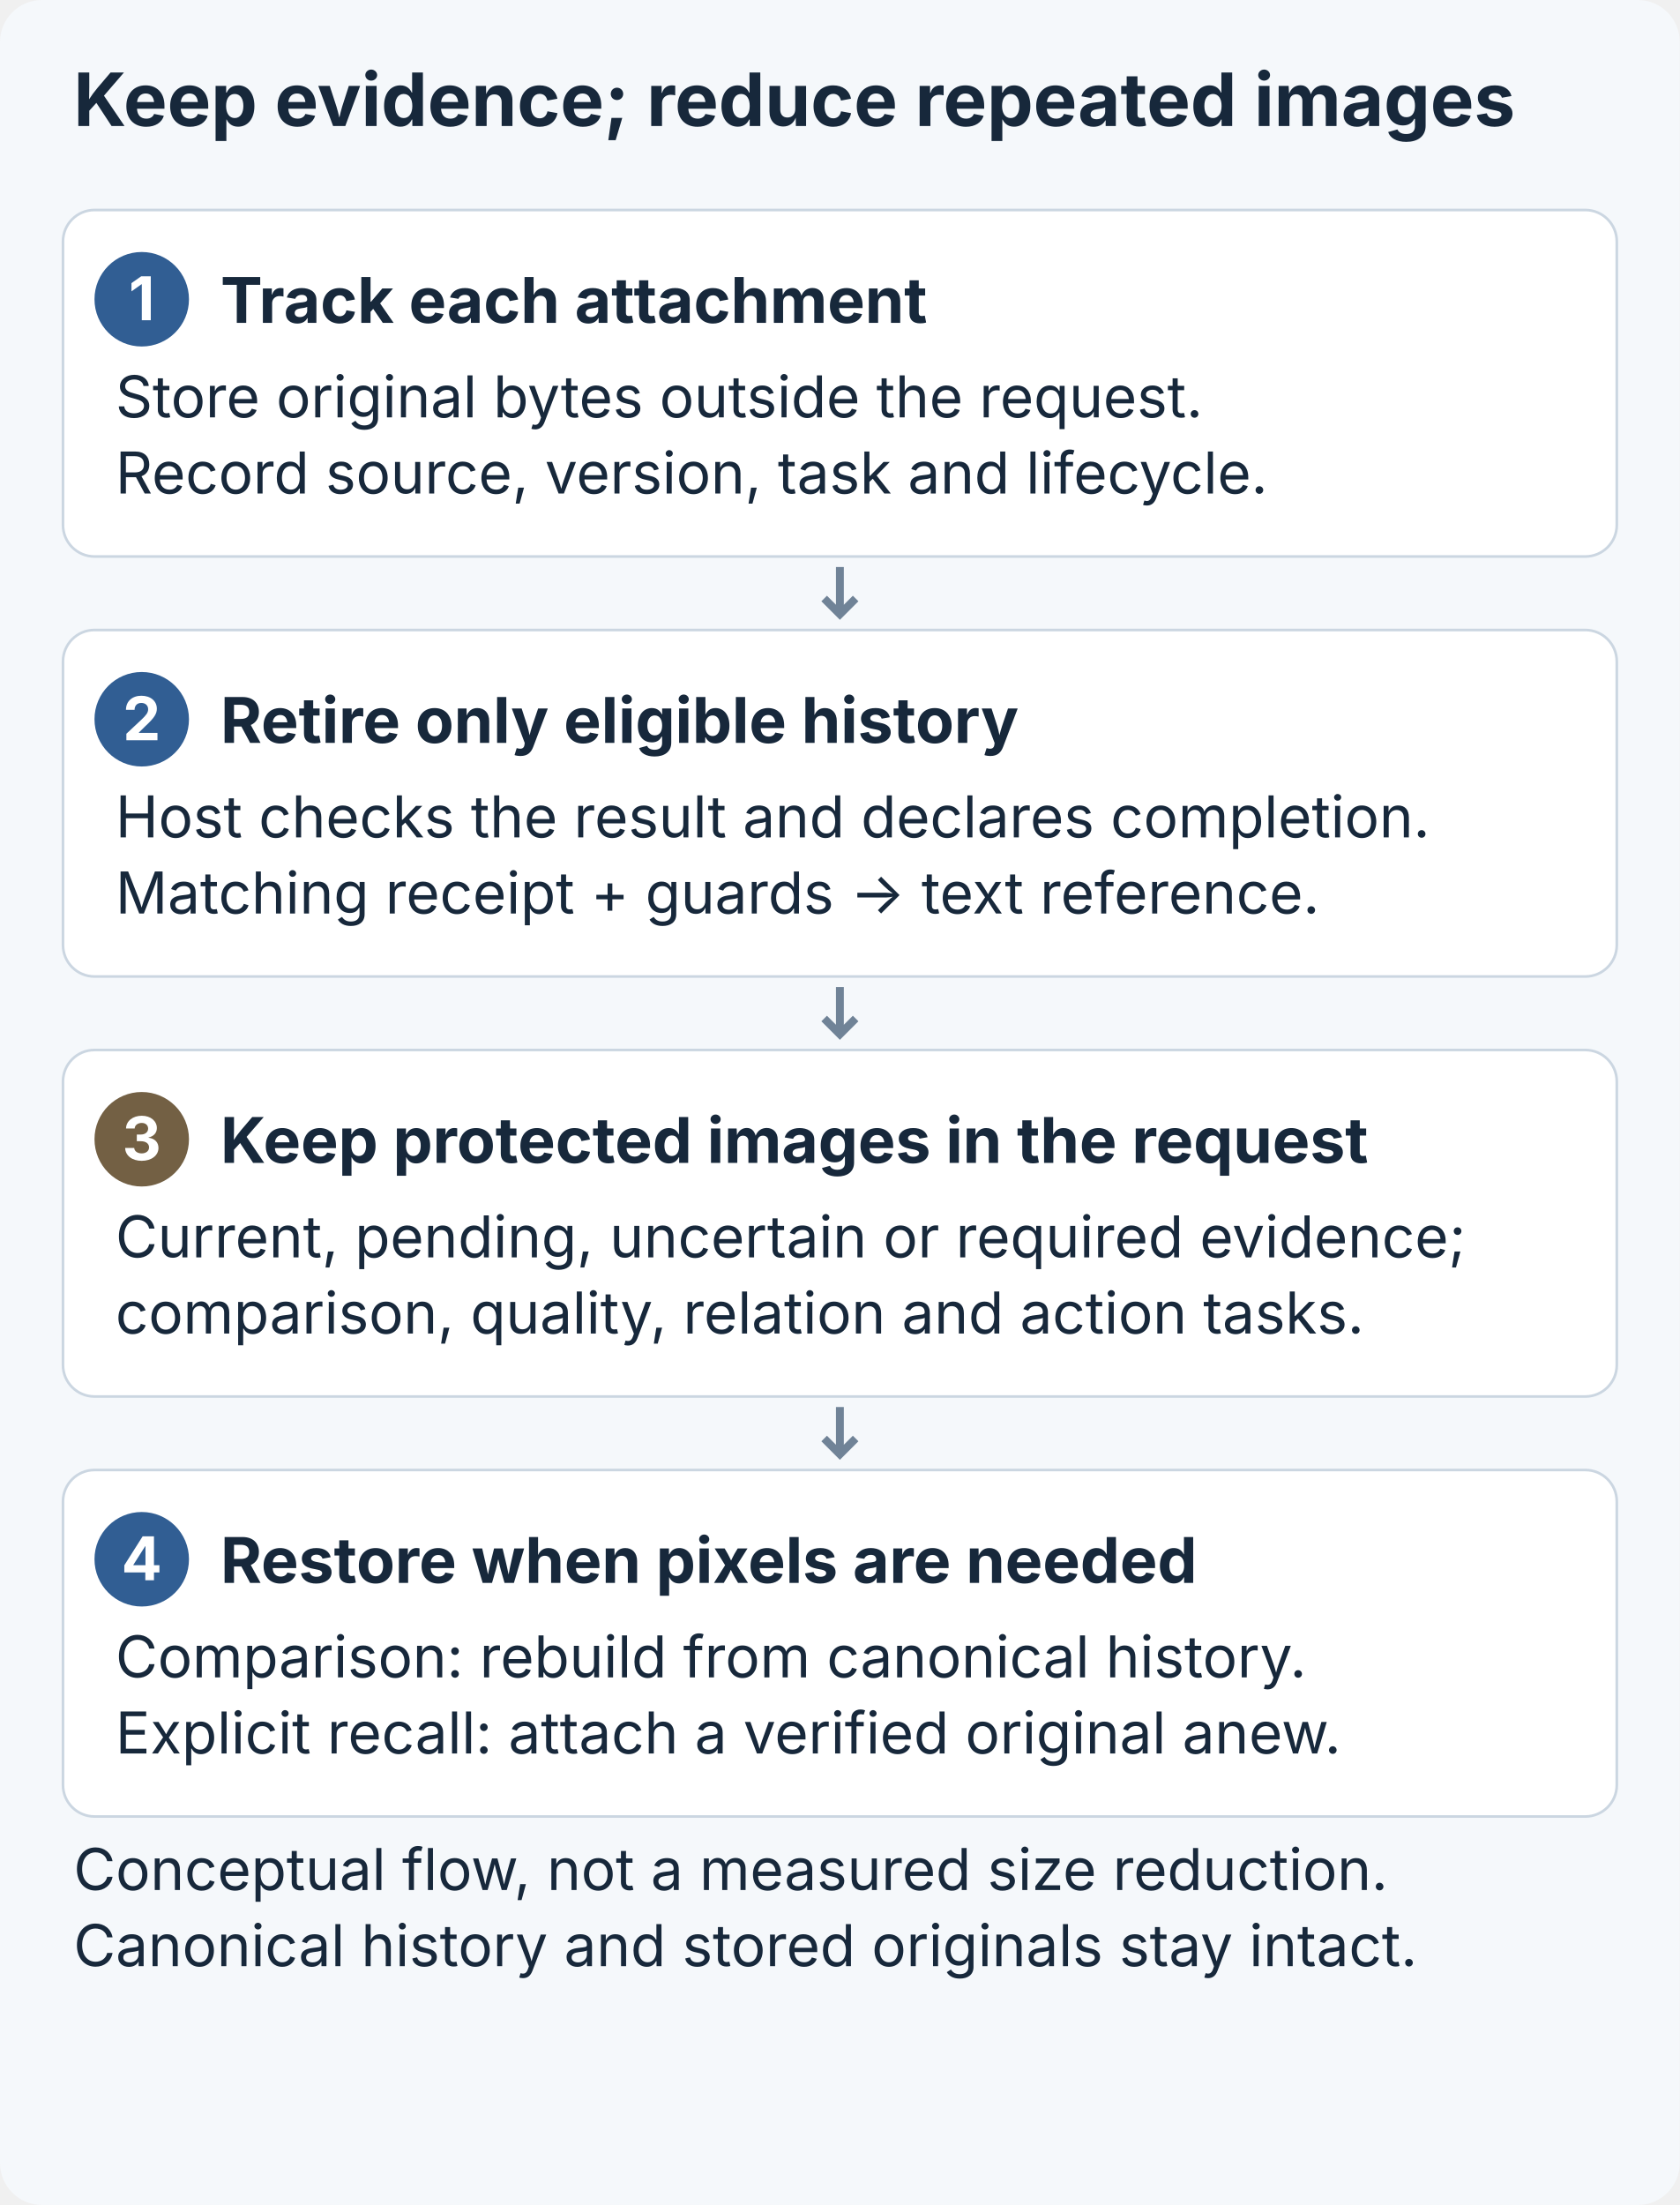
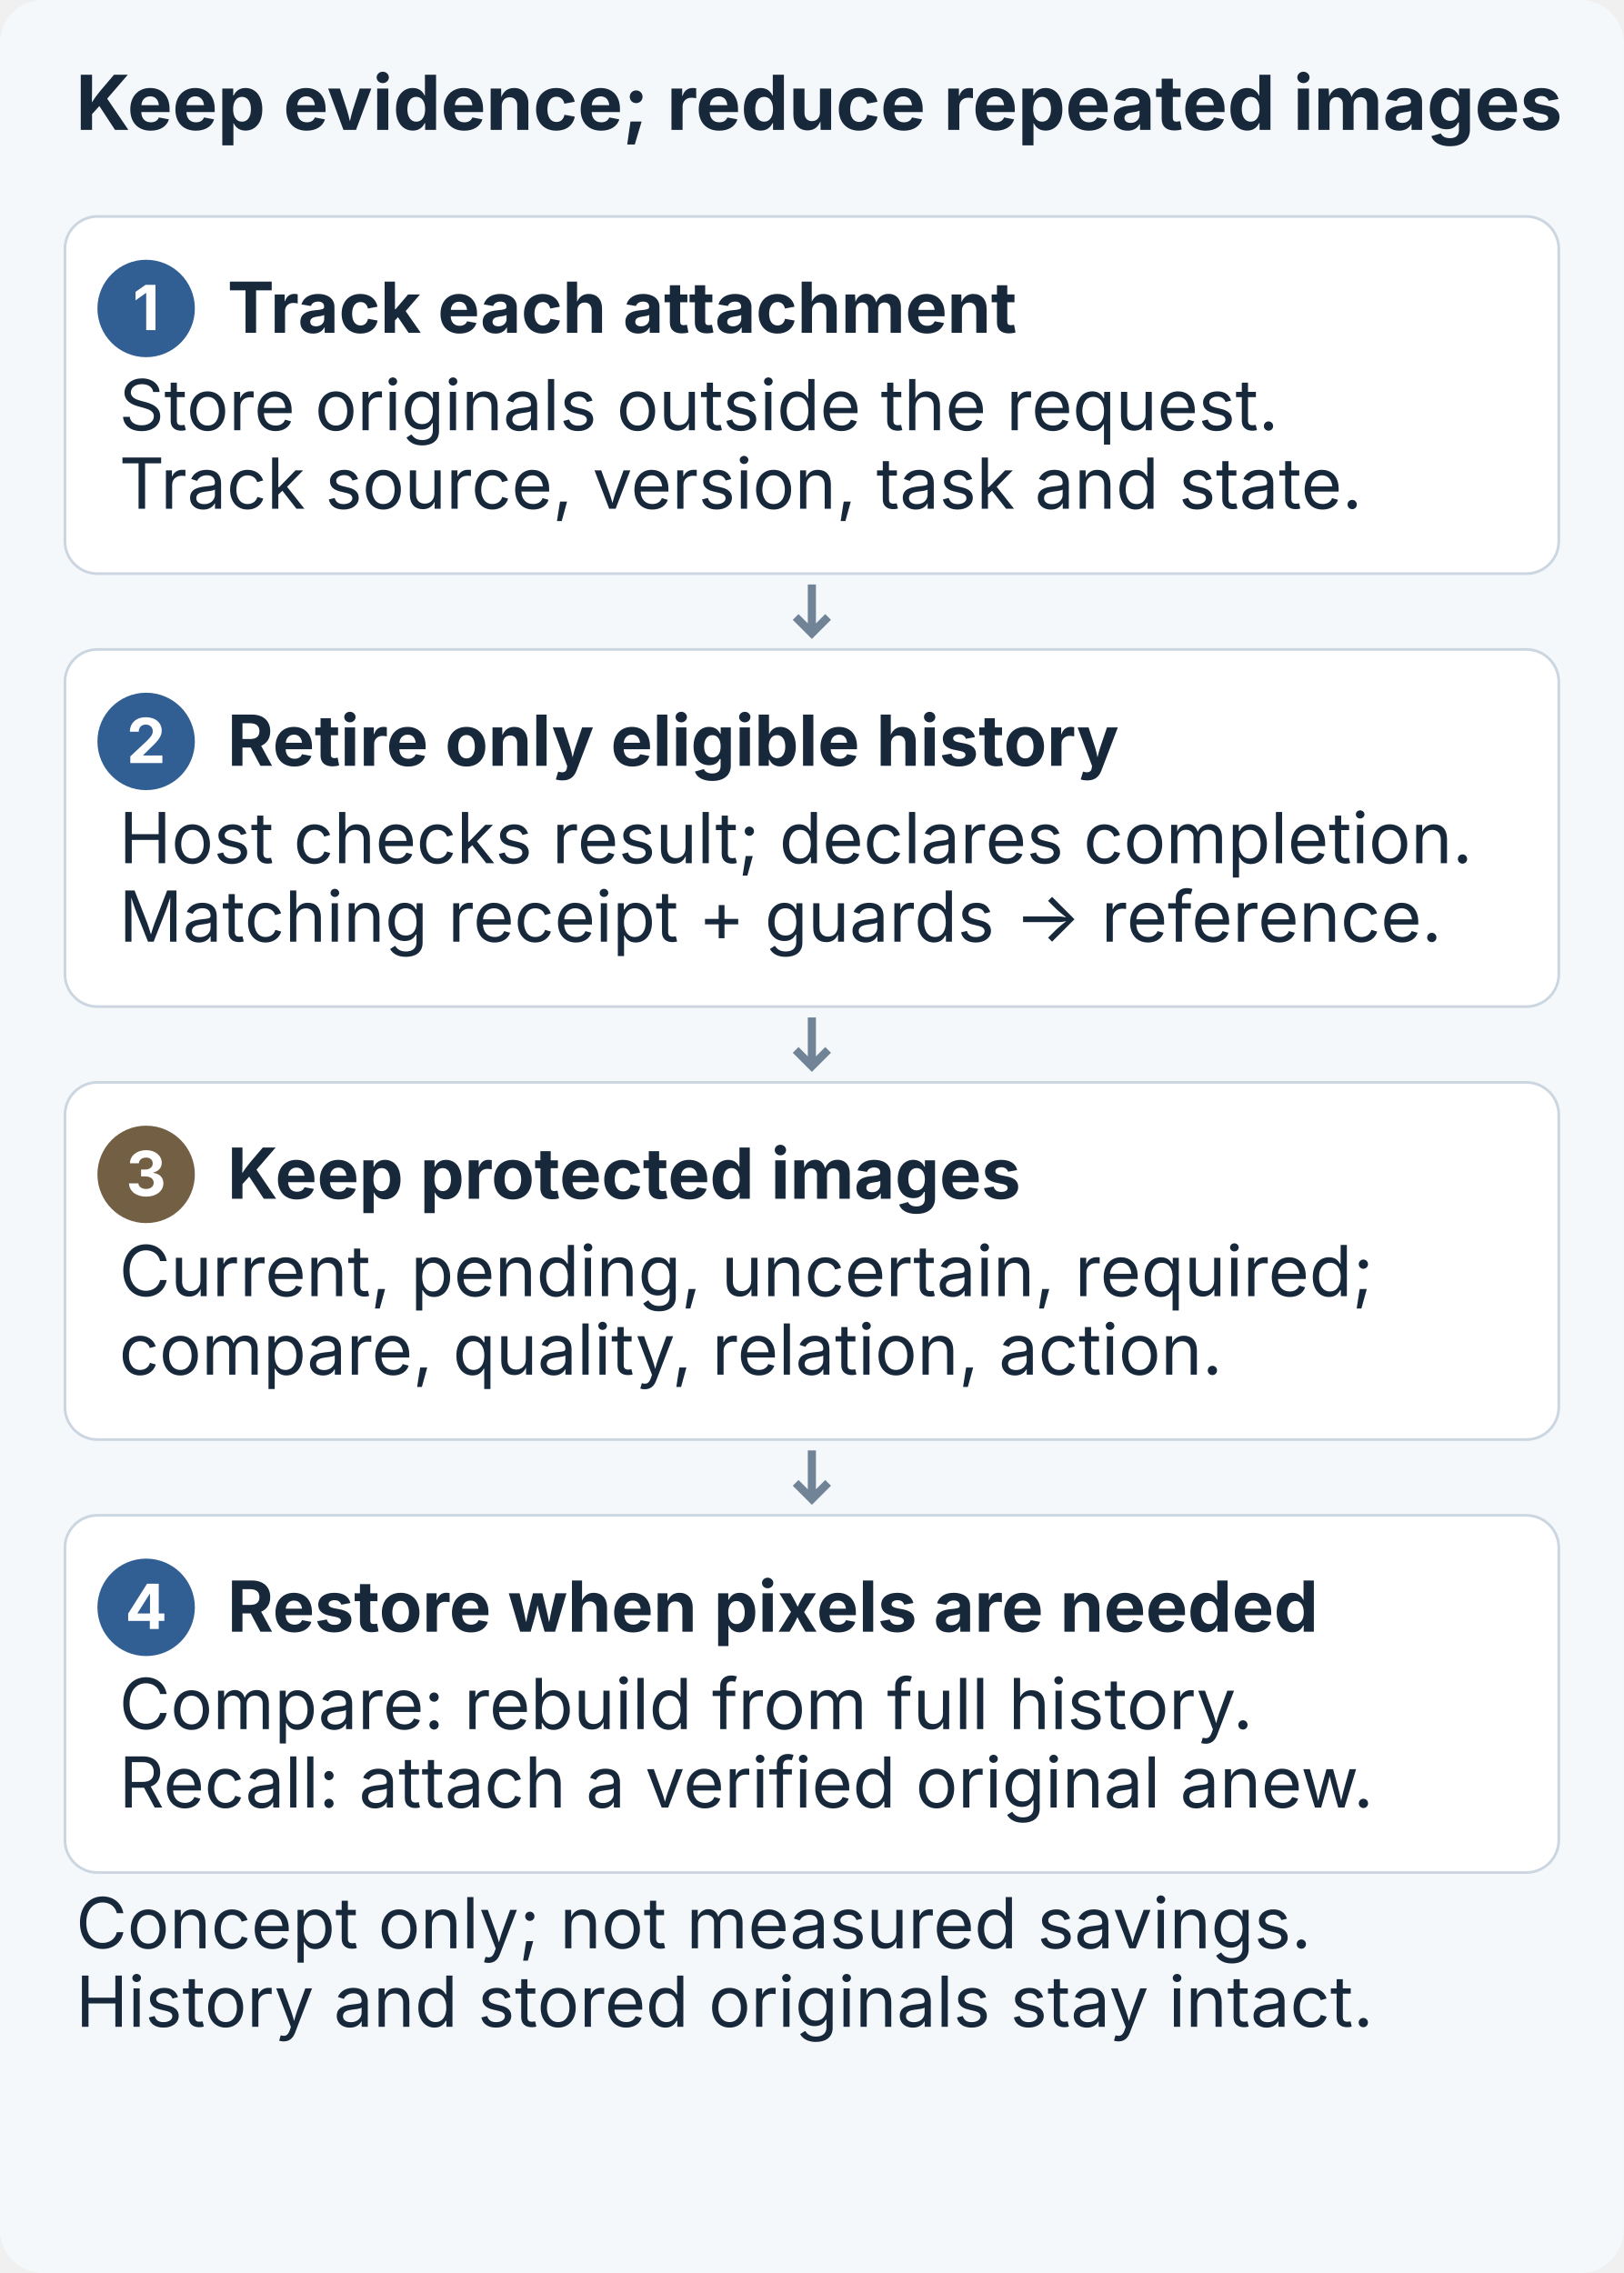
- <svg xmlns="http://www.w3.org/2000/svg" width="640" height="840" viewBox="0 0 640 840" role="img" aria-labelledby="title desc">
-   <style>text{font-family:system-ui,-apple-system,BlinkMacSystemFont,"Segoe UI",sans-serif;fill:#17283b}.heading{font-size:28px;font-weight:700}.label{font-size:24px;font-weight:650}.body{font-size:22px}.step{font-size:23px;font-weight:700;fill:#fff}.arrow{fill:none;stroke:#708397;stroke-width:3}</style>
-   <rect width="640" height="840" rx="16" fill="#f5f8fb" />
+ <svg xmlns="http://www.w3.org/2000/svg" width="600" height="840" viewBox="0 0 600 840" role="img" aria-labelledby="title desc">
+   <style>text{font-family:system-ui,-apple-system,BlinkMacSystemFont,"Segoe UI",sans-serif;fill:#17283b}.heading{font-size:28px;font-weight:700}.label{font-size:26px;font-weight:650}.body{font-size:26px}.step{font-size:23px;font-weight:700;fill:#fff}.arrow{fill:none;stroke:#708397;stroke-width:3}</style>
+   <rect width="600" height="840" rx="16" fill="#f5f8fb" />
  <text class="heading" x="28" y="48">Keep evidence; reduce repeated images</text>
-   <rect x="24" y="80" width="592" height="132" rx="12" fill="#fff" stroke="#cbd6e1" />
+   <rect x="24" y="80" width="552" height="132" rx="12" fill="#fff" stroke="#cbd6e1" />
  <circle cx="54" cy="114" r="18" fill="#315e93" />
  <text class="step" text-anchor="middle" x="54" y="122">1</text>
  <text class="label" x="84" y="123">Track each attachment</text>
-   <text class="body" x="44" y="159">Store original bytes outside the request.</text>
-   <text class="body" x="44" y="188">Record source, version, task and lifecycle.</text>
-   <path class="arrow" d="M320 216 v18 m-6 -6 6 6 6 -6" />
-   <rect x="24" y="240" width="592" height="132" rx="12" fill="#fff" stroke="#cbd6e1" />
+   <text class="body" x="44" y="159">Store originals outside the request.</text>
+   <text class="body" x="44" y="188">Track source, version, task and state.</text>
+   <path class="arrow" d="M300 216 v18 m-6 -6 6 6 6 -6" />
+   <rect x="24" y="240" width="552" height="132" rx="12" fill="#fff" stroke="#cbd6e1" />
  <circle cx="54" cy="274" r="18" fill="#315e93" />
  <text class="step" text-anchor="middle" x="54" y="282">2</text>
  <text class="label" x="84" y="283">Retire only eligible history</text>
-   <text class="body" x="44" y="319">Host checks the result and declares completion.</text>
-   <text class="body" x="44" y="348">Matching receipt + guards → text reference.</text>
-   <path class="arrow" d="M320 376 v18 m-6 -6 6 6 6 -6" />
-   <rect x="24" y="400" width="592" height="132" rx="12" fill="#fff" stroke="#cbd6e1" />
+   <text class="body" x="44" y="319">Host checks result; declares completion.</text>
+   <text class="body" x="44" y="348">Matching receipt + guards → reference.</text>
+   <path class="arrow" d="M300 376 v18 m-6 -6 6 6 6 -6" />
+   <rect x="24" y="400" width="552" height="132" rx="12" fill="#fff" stroke="#cbd6e1" />
  <circle cx="54" cy="434" r="18" fill="#736044" />
  <text class="step" text-anchor="middle" x="54" y="442">3</text>
-   <text class="label" x="84" y="443">Keep protected images in the request</text>
-   <text class="body" x="44" y="479">Current, pending, uncertain or required evidence;</text>
-   <text class="body" x="44" y="508">comparison, quality, relation and action tasks.</text>
-   <path class="arrow" d="M320 536 v18 m-6 -6 6 6 6 -6" />
-   <rect x="24" y="560" width="592" height="132" rx="12" fill="#fff" stroke="#cbd6e1" />
+   <text class="label" x="84" y="443">Keep protected images</text>
+   <text class="body" x="44" y="479">Current, pending, uncertain, required;</text>
+   <text class="body" x="44" y="508">compare, quality, relation, action.</text>
+   <path class="arrow" d="M300 536 v18 m-6 -6 6 6 6 -6" />
+   <rect x="24" y="560" width="552" height="132" rx="12" fill="#fff" stroke="#cbd6e1" />
  <circle cx="54" cy="594" r="18" fill="#315e93" />
  <text class="step" text-anchor="middle" x="54" y="602">4</text>
  <text class="label" x="84" y="603">Restore when pixels are needed</text>
-   <text class="body" x="44" y="639">Comparison: rebuild from canonical history.</text>
-   <text class="body" x="44" y="668">Explicit recall: attach a verified original anew.</text>
-   <text class="body" x="28" y="720">Conceptual flow, not a measured size reduction.</text>
-   <text class="body" x="28" y="749">Canonical history and stored originals stay intact.</text>
+   <text class="body" x="44" y="639">Compare: rebuild from full history.</text>
+   <text class="body" x="44" y="668">Recall: attach a verified original anew.</text>
+   <text class="body" x="28" y="720">Concept only; not measured savings.</text>
+   <text class="body" x="28" y="749">History and stored originals stay intact.</text>
</svg>
